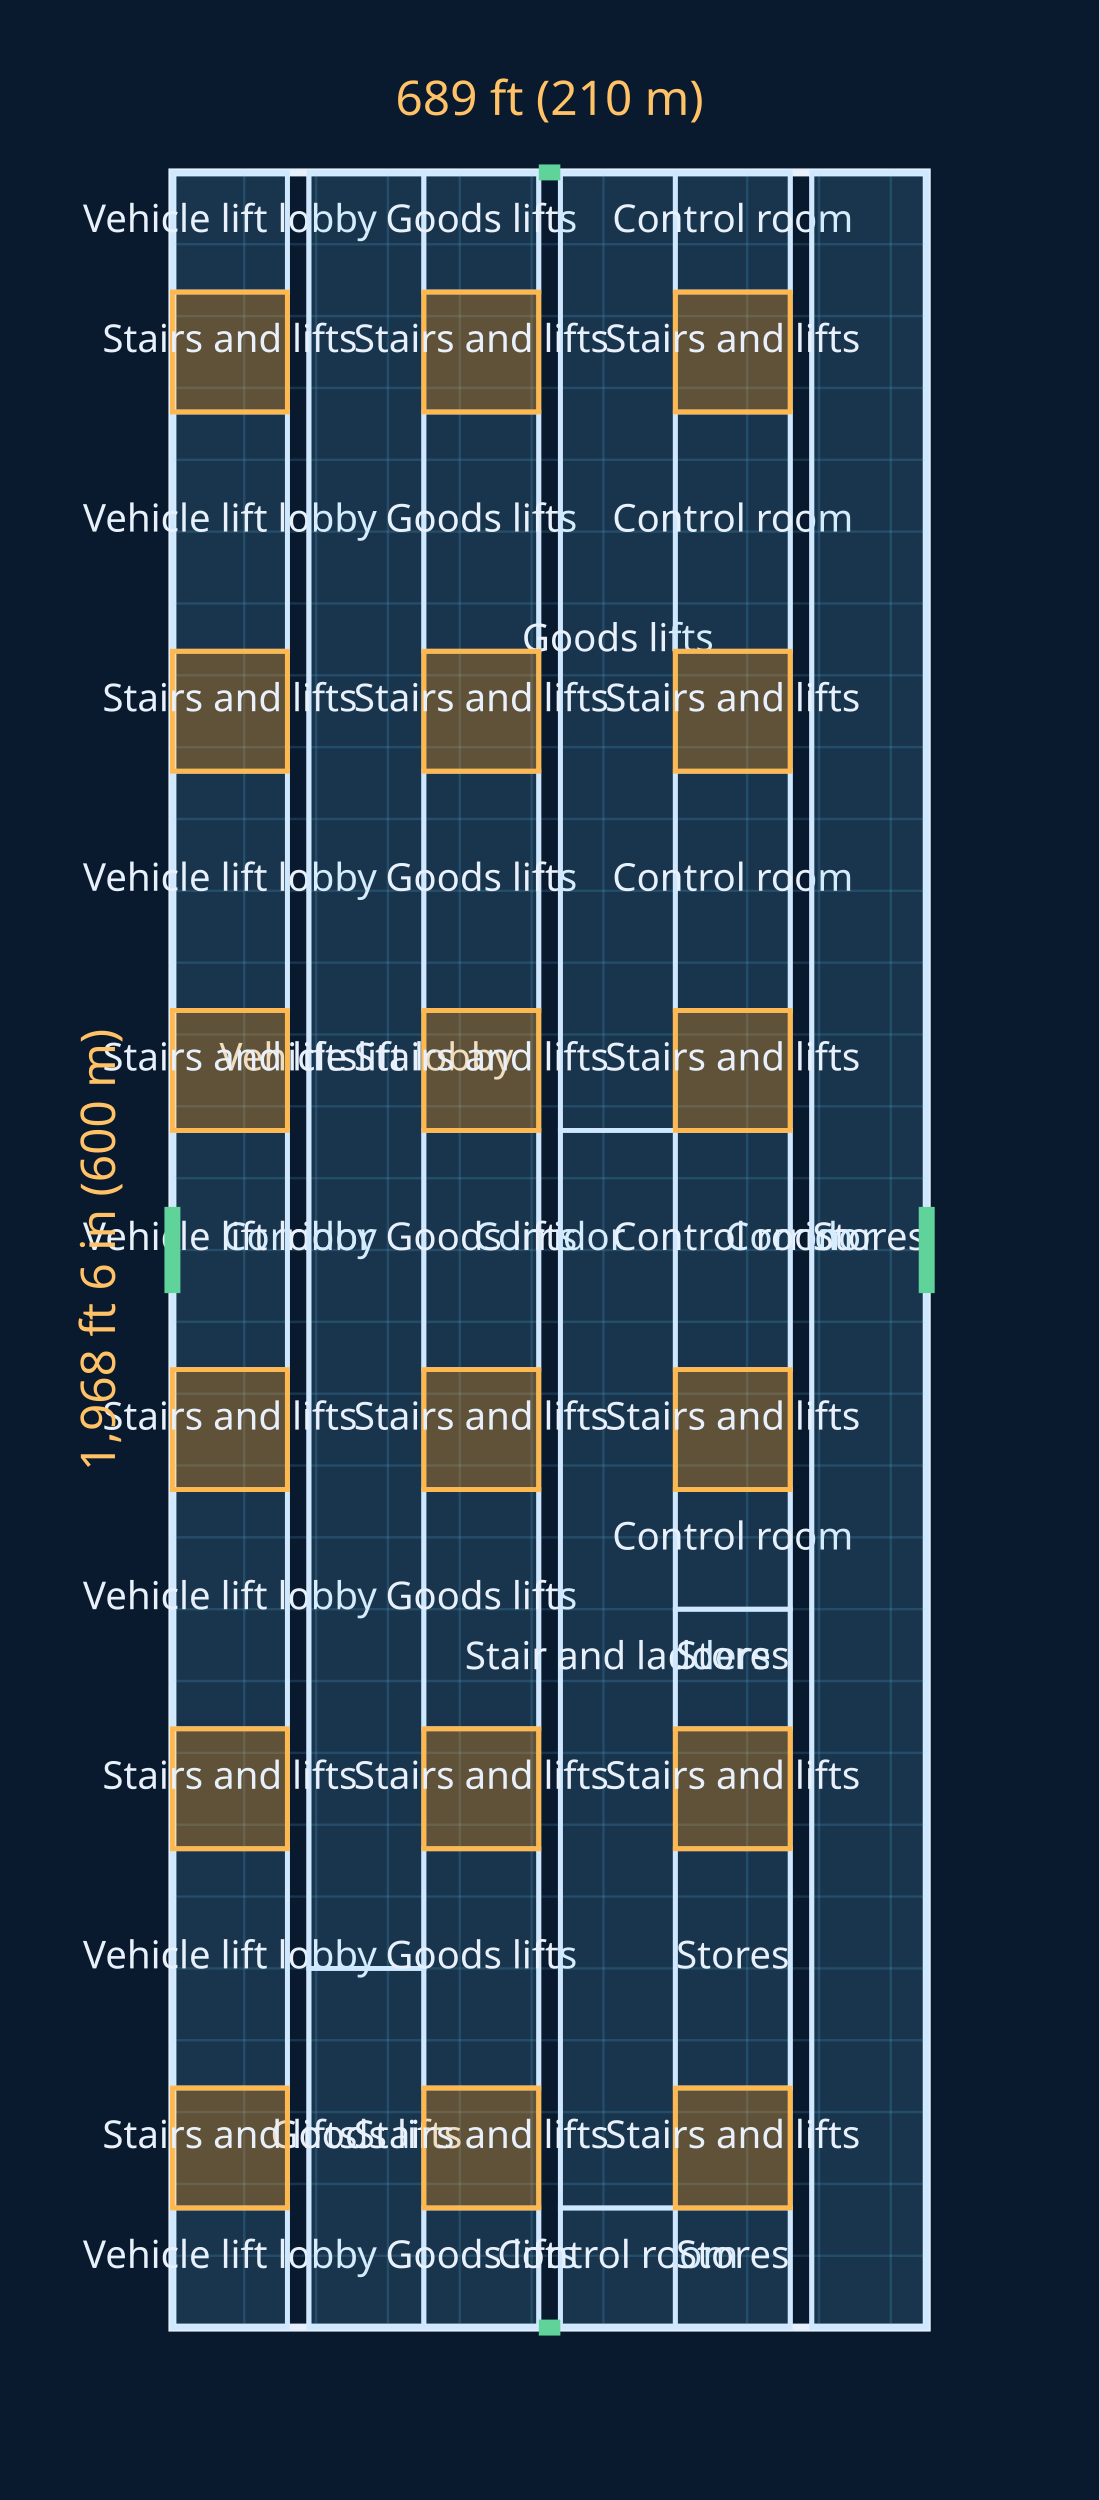
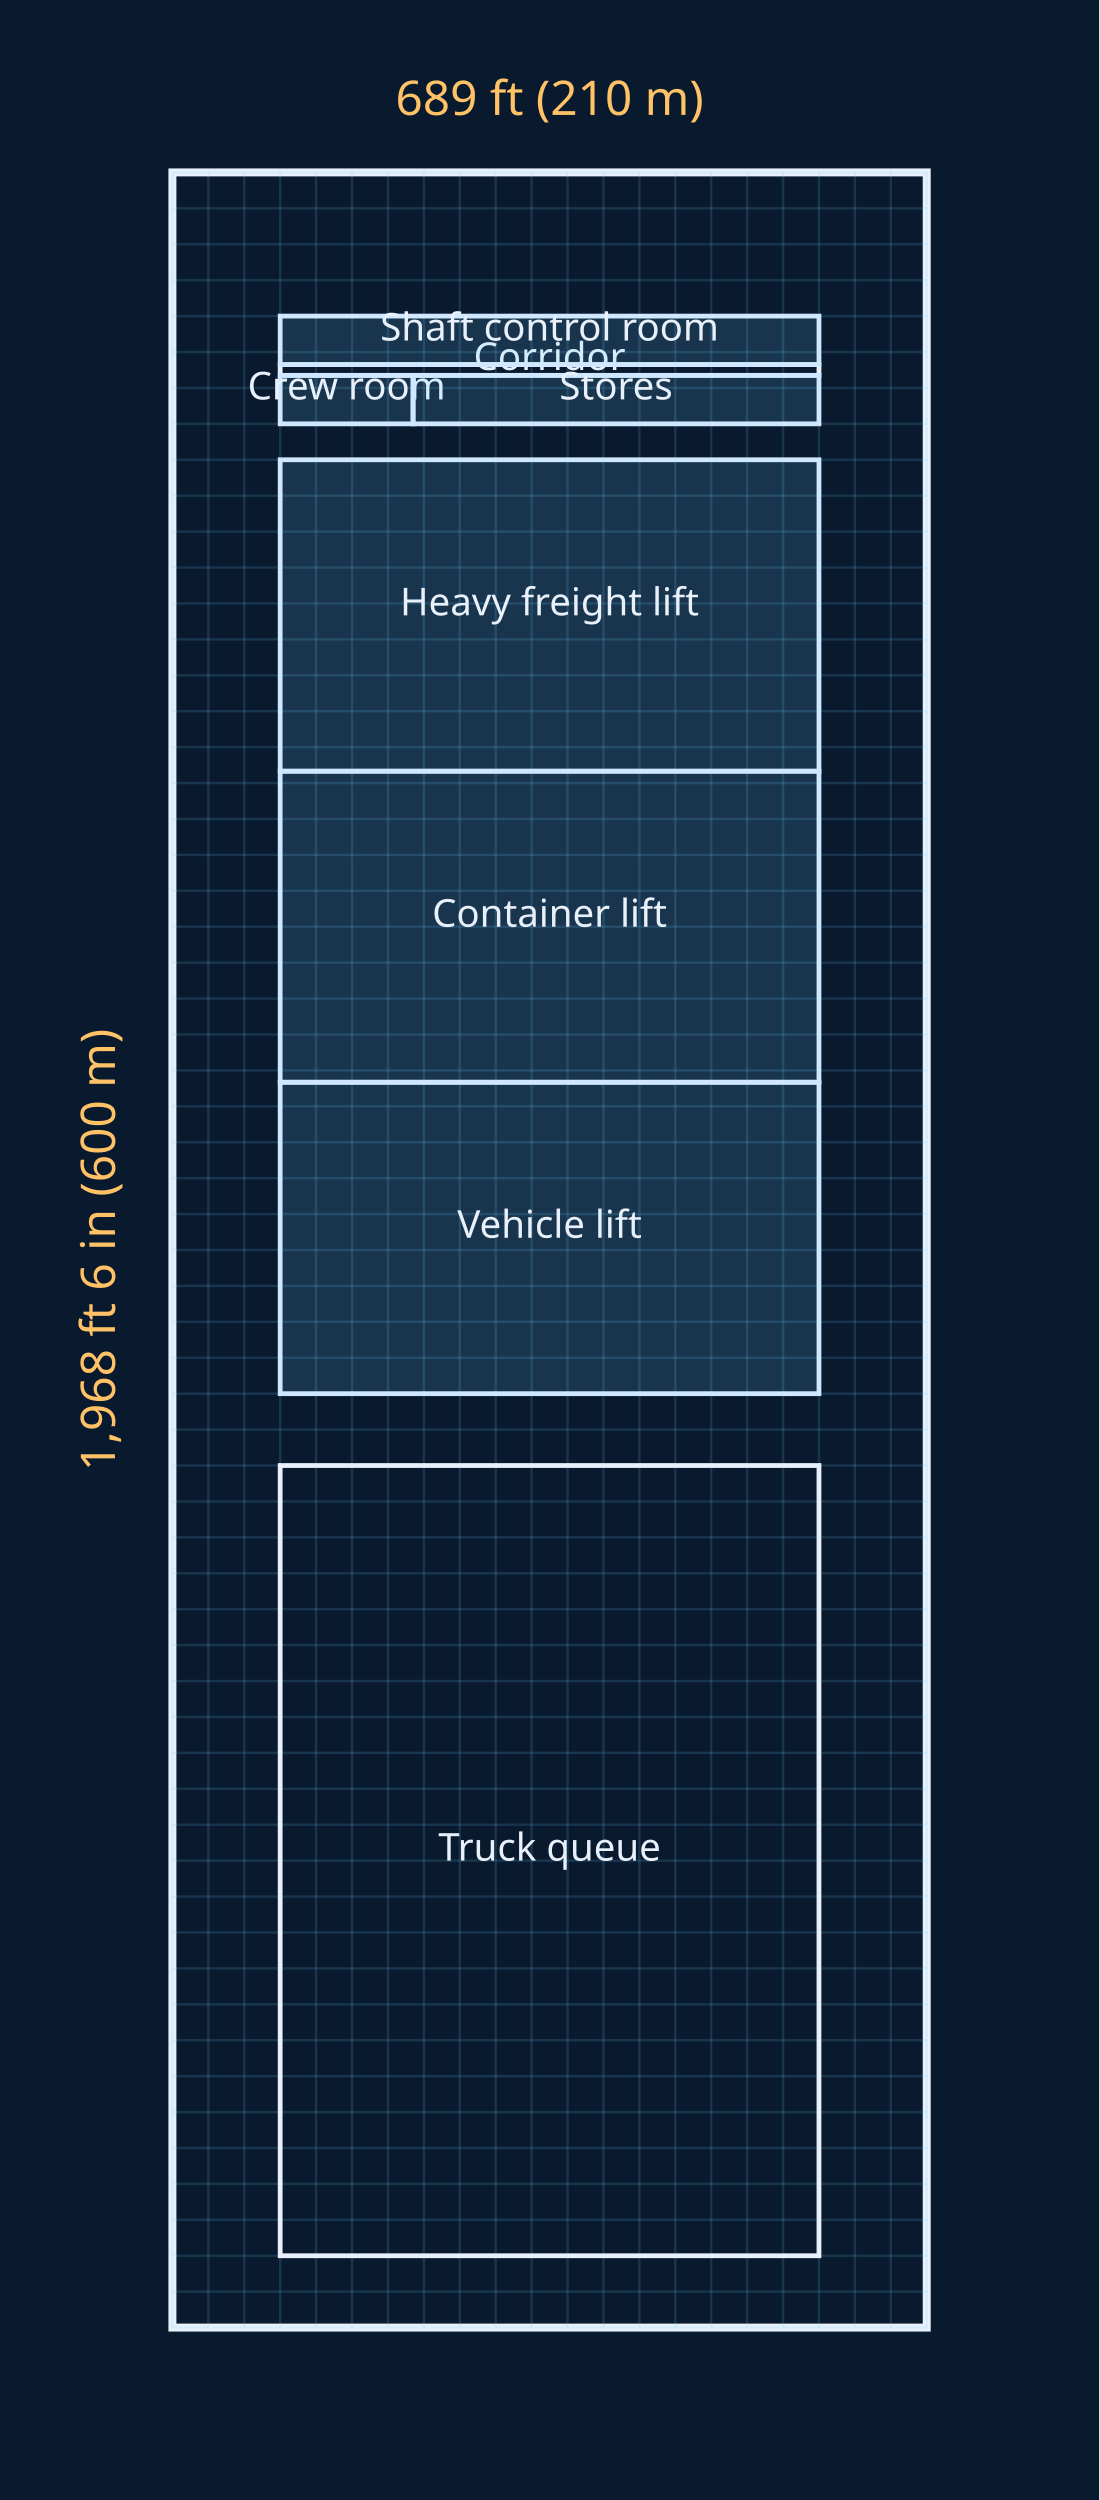
<svg xmlns="http://www.w3.org/2000/svg" viewBox="-48.0 -48.0 306.0 696.0" font-family="Segoe UI, sans-serif">
  <rect x="-48.0" y="-48.0" width="306.0" height="696.0" fill="#0a1a2e" />
  <rect x="0" y="0" width="210.0" height="600.0" fill="none" stroke="#e8f1fb" stroke-width="2.22" />
  <line x1="0.0" y1="0" x2="0.0" y2="600.0" stroke="#6fd0ff" stroke-opacity=".15" stroke-width="0.67" />
+   <line x1="10.0" y1="0" x2="10.0" y2="600.0" stroke="#6fd0ff" stroke-opacity=".15" stroke-width="0.67" />
  <line x1="20.0" y1="0" x2="20.0" y2="600.0" stroke="#6fd0ff" stroke-opacity=".15" stroke-width="0.67" />
+   <line x1="30.0" y1="0" x2="30.0" y2="600.0" stroke="#6fd0ff" stroke-opacity=".15" stroke-width="0.67" />
  <line x1="40.0" y1="0" x2="40.0" y2="600.0" stroke="#6fd0ff" stroke-opacity=".15" stroke-width="0.67" />
+   <line x1="50.0" y1="0" x2="50.0" y2="600.0" stroke="#6fd0ff" stroke-opacity=".15" stroke-width="0.67" />
  <line x1="60.0" y1="0" x2="60.0" y2="600.0" stroke="#6fd0ff" stroke-opacity=".15" stroke-width="0.67" />
+   <line x1="70.0" y1="0" x2="70.0" y2="600.0" stroke="#6fd0ff" stroke-opacity=".15" stroke-width="0.67" />
  <line x1="80.0" y1="0" x2="80.0" y2="600.0" stroke="#6fd0ff" stroke-opacity=".15" stroke-width="0.67" />
+   <line x1="90.0" y1="0" x2="90.0" y2="600.0" stroke="#6fd0ff" stroke-opacity=".15" stroke-width="0.67" />
  <line x1="100.0" y1="0" x2="100.0" y2="600.0" stroke="#6fd0ff" stroke-opacity=".15" stroke-width="0.67" />
+   <line x1="110.0" y1="0" x2="110.0" y2="600.0" stroke="#6fd0ff" stroke-opacity=".15" stroke-width="0.67" />
  <line x1="120.0" y1="0" x2="120.0" y2="600.0" stroke="#6fd0ff" stroke-opacity=".15" stroke-width="0.67" />
+   <line x1="130.0" y1="0" x2="130.0" y2="600.0" stroke="#6fd0ff" stroke-opacity=".15" stroke-width="0.67" />
  <line x1="140.0" y1="0" x2="140.0" y2="600.0" stroke="#6fd0ff" stroke-opacity=".15" stroke-width="0.67" />
+   <line x1="150.0" y1="0" x2="150.0" y2="600.0" stroke="#6fd0ff" stroke-opacity=".15" stroke-width="0.67" />
  <line x1="160.0" y1="0" x2="160.0" y2="600.0" stroke="#6fd0ff" stroke-opacity=".15" stroke-width="0.67" />
+   <line x1="170.0" y1="0" x2="170.0" y2="600.0" stroke="#6fd0ff" stroke-opacity=".15" stroke-width="0.67" />
  <line x1="180.0" y1="0" x2="180.0" y2="600.0" stroke="#6fd0ff" stroke-opacity=".15" stroke-width="0.67" />
+   <line x1="190.0" y1="0" x2="190.0" y2="600.0" stroke="#6fd0ff" stroke-opacity=".15" stroke-width="0.67" />
  <line x1="200.0" y1="0" x2="200.0" y2="600.0" stroke="#6fd0ff" stroke-opacity=".15" stroke-width="0.67" />
+   <line x1="210.0" y1="0" x2="210.0" y2="600.0" stroke="#6fd0ff" stroke-opacity=".15" stroke-width="0.67" />
  <line x1="0" y1="0.0" x2="210.0" y2="0.0" stroke="#6fd0ff" stroke-opacity=".15" stroke-width="0.67" />
+   <line x1="0" y1="10.0" x2="210.0" y2="10.0" stroke="#6fd0ff" stroke-opacity=".15" stroke-width="0.67" />
  <line x1="0" y1="20.0" x2="210.0" y2="20.0" stroke="#6fd0ff" stroke-opacity=".15" stroke-width="0.67" />
+   <line x1="0" y1="30.0" x2="210.0" y2="30.0" stroke="#6fd0ff" stroke-opacity=".15" stroke-width="0.67" />
  <line x1="0" y1="40.0" x2="210.0" y2="40.0" stroke="#6fd0ff" stroke-opacity=".15" stroke-width="0.67" />
+   <line x1="0" y1="50.0" x2="210.0" y2="50.0" stroke="#6fd0ff" stroke-opacity=".15" stroke-width="0.67" />
  <line x1="0" y1="60.0" x2="210.0" y2="60.0" stroke="#6fd0ff" stroke-opacity=".15" stroke-width="0.67" />
+   <line x1="0" y1="70.0" x2="210.0" y2="70.0" stroke="#6fd0ff" stroke-opacity=".15" stroke-width="0.67" />
  <line x1="0" y1="80.0" x2="210.0" y2="80.0" stroke="#6fd0ff" stroke-opacity=".15" stroke-width="0.67" />
+   <line x1="0" y1="90.0" x2="210.0" y2="90.0" stroke="#6fd0ff" stroke-opacity=".15" stroke-width="0.67" />
  <line x1="0" y1="100.0" x2="210.0" y2="100.0" stroke="#6fd0ff" stroke-opacity=".15" stroke-width="0.67" />
+   <line x1="0" y1="110.0" x2="210.0" y2="110.0" stroke="#6fd0ff" stroke-opacity=".15" stroke-width="0.67" />
  <line x1="0" y1="120.0" x2="210.0" y2="120.0" stroke="#6fd0ff" stroke-opacity=".15" stroke-width="0.67" />
+   <line x1="0" y1="130.0" x2="210.0" y2="130.0" stroke="#6fd0ff" stroke-opacity=".15" stroke-width="0.67" />
  <line x1="0" y1="140.0" x2="210.0" y2="140.0" stroke="#6fd0ff" stroke-opacity=".15" stroke-width="0.67" />
+   <line x1="0" y1="150.0" x2="210.0" y2="150.0" stroke="#6fd0ff" stroke-opacity=".15" stroke-width="0.67" />
  <line x1="0" y1="160.0" x2="210.0" y2="160.0" stroke="#6fd0ff" stroke-opacity=".15" stroke-width="0.67" />
+   <line x1="0" y1="170.0" x2="210.0" y2="170.0" stroke="#6fd0ff" stroke-opacity=".15" stroke-width="0.67" />
  <line x1="0" y1="180.0" x2="210.0" y2="180.0" stroke="#6fd0ff" stroke-opacity=".15" stroke-width="0.67" />
+   <line x1="0" y1="190.0" x2="210.0" y2="190.0" stroke="#6fd0ff" stroke-opacity=".15" stroke-width="0.67" />
  <line x1="0" y1="200.0" x2="210.0" y2="200.0" stroke="#6fd0ff" stroke-opacity=".15" stroke-width="0.67" />
+   <line x1="0" y1="210.0" x2="210.0" y2="210.0" stroke="#6fd0ff" stroke-opacity=".15" stroke-width="0.67" />
  <line x1="0" y1="220.0" x2="210.0" y2="220.0" stroke="#6fd0ff" stroke-opacity=".15" stroke-width="0.67" />
+   <line x1="0" y1="230.0" x2="210.0" y2="230.0" stroke="#6fd0ff" stroke-opacity=".15" stroke-width="0.67" />
  <line x1="0" y1="240.0" x2="210.0" y2="240.0" stroke="#6fd0ff" stroke-opacity=".15" stroke-width="0.67" />
+   <line x1="0" y1="250.0" x2="210.0" y2="250.0" stroke="#6fd0ff" stroke-opacity=".15" stroke-width="0.67" />
  <line x1="0" y1="260.0" x2="210.0" y2="260.0" stroke="#6fd0ff" stroke-opacity=".15" stroke-width="0.67" />
+   <line x1="0" y1="270.0" x2="210.0" y2="270.0" stroke="#6fd0ff" stroke-opacity=".15" stroke-width="0.67" />
  <line x1="0" y1="280.0" x2="210.0" y2="280.0" stroke="#6fd0ff" stroke-opacity=".15" stroke-width="0.67" />
+   <line x1="0" y1="290.0" x2="210.0" y2="290.0" stroke="#6fd0ff" stroke-opacity=".15" stroke-width="0.67" />
  <line x1="0" y1="300.0" x2="210.0" y2="300.0" stroke="#6fd0ff" stroke-opacity=".15" stroke-width="0.67" />
+   <line x1="0" y1="310.0" x2="210.0" y2="310.0" stroke="#6fd0ff" stroke-opacity=".15" stroke-width="0.67" />
  <line x1="0" y1="320.0" x2="210.0" y2="320.0" stroke="#6fd0ff" stroke-opacity=".15" stroke-width="0.67" />
+   <line x1="0" y1="330.0" x2="210.0" y2="330.0" stroke="#6fd0ff" stroke-opacity=".15" stroke-width="0.67" />
  <line x1="0" y1="340.0" x2="210.0" y2="340.0" stroke="#6fd0ff" stroke-opacity=".15" stroke-width="0.67" />
+   <line x1="0" y1="350.0" x2="210.0" y2="350.0" stroke="#6fd0ff" stroke-opacity=".15" stroke-width="0.67" />
  <line x1="0" y1="360.0" x2="210.0" y2="360.0" stroke="#6fd0ff" stroke-opacity=".15" stroke-width="0.67" />
+   <line x1="0" y1="370.0" x2="210.0" y2="370.0" stroke="#6fd0ff" stroke-opacity=".15" stroke-width="0.67" />
  <line x1="0" y1="380.0" x2="210.0" y2="380.0" stroke="#6fd0ff" stroke-opacity=".15" stroke-width="0.67" />
+   <line x1="0" y1="390.0" x2="210.0" y2="390.0" stroke="#6fd0ff" stroke-opacity=".15" stroke-width="0.67" />
  <line x1="0" y1="400.0" x2="210.0" y2="400.0" stroke="#6fd0ff" stroke-opacity=".15" stroke-width="0.67" />
+   <line x1="0" y1="410.0" x2="210.0" y2="410.0" stroke="#6fd0ff" stroke-opacity=".15" stroke-width="0.67" />
  <line x1="0" y1="420.0" x2="210.0" y2="420.0" stroke="#6fd0ff" stroke-opacity=".15" stroke-width="0.67" />
+   <line x1="0" y1="430.0" x2="210.0" y2="430.0" stroke="#6fd0ff" stroke-opacity=".15" stroke-width="0.67" />
  <line x1="0" y1="440.0" x2="210.0" y2="440.0" stroke="#6fd0ff" stroke-opacity=".15" stroke-width="0.67" />
+   <line x1="0" y1="450.0" x2="210.0" y2="450.0" stroke="#6fd0ff" stroke-opacity=".15" stroke-width="0.67" />
  <line x1="0" y1="460.0" x2="210.0" y2="460.0" stroke="#6fd0ff" stroke-opacity=".15" stroke-width="0.67" />
+   <line x1="0" y1="470.0" x2="210.0" y2="470.0" stroke="#6fd0ff" stroke-opacity=".15" stroke-width="0.67" />
  <line x1="0" y1="480.0" x2="210.0" y2="480.0" stroke="#6fd0ff" stroke-opacity=".15" stroke-width="0.67" />
+   <line x1="0" y1="490.0" x2="210.0" y2="490.0" stroke="#6fd0ff" stroke-opacity=".15" stroke-width="0.67" />
  <line x1="0" y1="500.0" x2="210.0" y2="500.0" stroke="#6fd0ff" stroke-opacity=".15" stroke-width="0.67" />
+   <line x1="0" y1="510.0" x2="210.0" y2="510.0" stroke="#6fd0ff" stroke-opacity=".15" stroke-width="0.67" />
  <line x1="0" y1="520.0" x2="210.0" y2="520.0" stroke="#6fd0ff" stroke-opacity=".15" stroke-width="0.67" />
+   <line x1="0" y1="530.0" x2="210.0" y2="530.0" stroke="#6fd0ff" stroke-opacity=".15" stroke-width="0.67" />
  <line x1="0" y1="540.0" x2="210.0" y2="540.0" stroke="#6fd0ff" stroke-opacity=".15" stroke-width="0.67" />
+   <line x1="0" y1="550.0" x2="210.0" y2="550.0" stroke="#6fd0ff" stroke-opacity=".15" stroke-width="0.67" />
  <line x1="0" y1="560.0" x2="210.0" y2="560.0" stroke="#6fd0ff" stroke-opacity=".15" stroke-width="0.67" />
+   <line x1="0" y1="570.0" x2="210.0" y2="570.0" stroke="#6fd0ff" stroke-opacity=".15" stroke-width="0.67" />
  <line x1="0" y1="580.0" x2="210.0" y2="580.0" stroke="#6fd0ff" stroke-opacity=".15" stroke-width="0.67" />
+   <line x1="0" y1="590.0" x2="210.0" y2="590.0" stroke="#6fd0ff" stroke-opacity=".15" stroke-width="0.67" />
  <line x1="0" y1="600.0" x2="210.0" y2="600.0" stroke="#6fd0ff" stroke-opacity=".15" stroke-width="0.67" />
-   <polygon points="32.0,0.0 32.0,600.0 38.0,600.0 38.0,0.0" fill="none" stroke="#e8f1fb" stroke-width="1.33" />
-   <text x="35.0" y="300.0" font-size="10.7" fill="#e8f1fb" text-anchor="middle">Corridor</text>
-   <polygon points="102.0,0.0 102.0,600.0 108.0,600.0 108.0,0.0" fill="none" stroke="#e8f1fb" stroke-width="1.33" />
-   <text x="105.0" y="300.0" font-size="10.7" fill="#e8f1fb" text-anchor="middle">Corridor</text>
-   <polygon points="172.0,0.0 172.0,600.0 178.0,600.0 178.0,0.0" fill="none" stroke="#e8f1fb" stroke-width="1.33" />
-   <text x="175.0" y="300.0" font-size="10.7" fill="#e8f1fb" text-anchor="middle">Corridor</text>
-   <polygon points="0.0,0.0 0.0,33.3 32.0,33.3 32.0,0.0" fill="rgba(111,208,255,.15)" stroke="#cfe8ff" stroke-width="1.33" />
-   <text x="16.0" y="16.6" font-size="10.7" fill="#e8f1fb" text-anchor="middle">Vehicle lift lobby</text>
-   <polygon points="0.0,66.7 0.0,133.3 32.0,133.3 32.0,66.7" fill="rgba(111,208,255,.15)" stroke="#cfe8ff" stroke-width="1.33" />
-   <text x="16.0" y="100.0" font-size="10.7" fill="#e8f1fb" text-anchor="middle">Vehicle lift lobby</text>
-   <polygon points="0.0,166.7 0.0,233.3 32.0,233.3 32.0,166.7" fill="rgba(111,208,255,.15)" stroke="#cfe8ff" stroke-width="1.33" />
-   <text x="16.0" y="200.0" font-size="10.7" fill="#e8f1fb" text-anchor="middle">Vehicle lift lobby</text>
-   <polygon points="0.0,266.7 0.0,333.3 32.0,333.3 32.0,266.7" fill="rgba(111,208,255,.15)" stroke="#cfe8ff" stroke-width="1.33" />
-   <text x="16.0" y="300.0" font-size="10.7" fill="#e8f1fb" text-anchor="middle">Vehicle lift lobby</text>
-   <polygon points="0.0,366.7 0.0,433.3 32.0,433.3 32.0,366.7" fill="rgba(111,208,255,.15)" stroke="#cfe8ff" stroke-width="1.33" />
-   <text x="16.0" y="400.0" font-size="10.7" fill="#e8f1fb" text-anchor="middle">Vehicle lift lobby</text>
-   <polygon points="0.0,466.7 0.0,533.3 32.0,533.3 32.0,466.7" fill="rgba(111,208,255,.15)" stroke="#cfe8ff" stroke-width="1.33" />
-   <text x="16.0" y="500.0" font-size="10.7" fill="#e8f1fb" text-anchor="middle">Vehicle lift lobby</text>
-   <polygon points="0.0,566.7 0.0,600.0 32.0,600.0 32.0,566.7" fill="rgba(111,208,255,.15)" stroke="#cfe8ff" stroke-width="1.33" />
-   <text x="16.0" y="583.4" font-size="10.7" fill="#e8f1fb" text-anchor="middle">Vehicle lift lobby</text>
-   <polygon points="38.0,0.0 38.0,500.0 70.0,500.0 70.0,0.0" fill="rgba(111,208,255,.15)" stroke="#cfe8ff" stroke-width="1.33" />
-   <text x="54.0" y="250.0" font-size="10.7" fill="#e8f1fb" text-anchor="middle">Vehicle lift lobby</text>
-   <polygon points="38.0,500.0 38.0,600.0 70.0,600.0 70.0,500.0" fill="rgba(111,208,255,.15)" stroke="#cfe8ff" stroke-width="1.33" />
-   <text x="54.0" y="550.0" font-size="10.7" fill="#e8f1fb" text-anchor="middle">Goods lifts</text>
-   <polygon points="70.0,0.0 70.0,33.3 102.0,33.3 102.0,0.0" fill="rgba(111,208,255,.15)" stroke="#cfe8ff" stroke-width="1.33" />
-   <text x="86.0" y="16.6" font-size="10.7" fill="#e8f1fb" text-anchor="middle">Goods lifts</text>
-   <polygon points="70.0,66.7 70.0,133.3 102.0,133.3 102.0,66.7" fill="rgba(111,208,255,.15)" stroke="#cfe8ff" stroke-width="1.33" />
-   <text x="86.0" y="100.0" font-size="10.7" fill="#e8f1fb" text-anchor="middle">Goods lifts</text>
-   <polygon points="70.0,166.7 70.0,233.3 102.0,233.3 102.0,166.7" fill="rgba(111,208,255,.15)" stroke="#cfe8ff" stroke-width="1.33" />
-   <text x="86.0" y="200.0" font-size="10.7" fill="#e8f1fb" text-anchor="middle">Goods lifts</text>
-   <polygon points="70.0,266.7 70.0,333.3 102.0,333.3 102.0,266.7" fill="rgba(111,208,255,.15)" stroke="#cfe8ff" stroke-width="1.33" />
-   <text x="86.0" y="300.0" font-size="10.7" fill="#e8f1fb" text-anchor="middle">Goods lifts</text>
-   <polygon points="70.0,366.7 70.0,433.3 102.0,433.3 102.0,366.7" fill="rgba(111,208,255,.15)" stroke="#cfe8ff" stroke-width="1.33" />
-   <text x="86.0" y="400.0" font-size="10.7" fill="#e8f1fb" text-anchor="middle">Goods lifts</text>
-   <polygon points="70.0,466.7 70.0,533.3 102.0,533.3 102.0,466.7" fill="rgba(111,208,255,.15)" stroke="#cfe8ff" stroke-width="1.33" />
-   <text x="86.0" y="500.0" font-size="10.7" fill="#e8f1fb" text-anchor="middle">Goods lifts</text>
-   <polygon points="70.0,566.7 70.0,600.0 102.0,600.0 102.0,566.7" fill="rgba(111,208,255,.15)" stroke="#cfe8ff" stroke-width="1.33" />
-   <text x="86.0" y="583.4" font-size="10.7" fill="#e8f1fb" text-anchor="middle">Goods lifts</text>
-   <polygon points="108.0,0.0 108.0,266.7 140.0,266.7 140.0,0.0" fill="rgba(111,208,255,.15)" stroke="#cfe8ff" stroke-width="1.33" />
-   <text x="124.0" y="133.3" font-size="10.7" fill="#e8f1fb" text-anchor="middle">Goods lifts</text>
-   <polygon points="108.0,266.7 108.0,566.7 140.0,566.7 140.0,266.7" fill="rgba(111,208,255,.15)" stroke="#cfe8ff" stroke-width="1.33" />
-   <text x="124.0" y="416.7" font-size="10.7" fill="#e8f1fb" text-anchor="middle">Stair and ladders</text>
-   <polygon points="108.0,566.7 108.0,600.0 140.0,600.0 140.0,566.7" fill="rgba(111,208,255,.15)" stroke="#cfe8ff" stroke-width="1.33" />
-   <text x="124.0" y="583.4" font-size="10.7" fill="#e8f1fb" text-anchor="middle">Control room</text>
-   <polygon points="140.0,0.0 140.0,33.3 172.0,33.3 172.0,0.0" fill="rgba(111,208,255,.15)" stroke="#cfe8ff" stroke-width="1.33" />
-   <text x="156.0" y="16.6" font-size="10.7" fill="#e8f1fb" text-anchor="middle">Control room</text>
-   <polygon points="140.0,66.7 140.0,133.3 172.0,133.3 172.0,66.7" fill="rgba(111,208,255,.15)" stroke="#cfe8ff" stroke-width="1.33" />
-   <text x="156.0" y="100.0" font-size="10.7" fill="#e8f1fb" text-anchor="middle">Control room</text>
-   <polygon points="140.0,166.7 140.0,233.3 172.0,233.3 172.0,166.7" fill="rgba(111,208,255,.15)" stroke="#cfe8ff" stroke-width="1.33" />
-   <text x="156.0" y="200.0" font-size="10.7" fill="#e8f1fb" text-anchor="middle">Control room</text>
-   <polygon points="140.0,266.7 140.0,333.3 172.0,333.3 172.0,266.7" fill="rgba(111,208,255,.15)" stroke="#cfe8ff" stroke-width="1.33" />
-   <text x="156.0" y="300.0" font-size="10.7" fill="#e8f1fb" text-anchor="middle">Control room</text>
-   <polygon points="140.0,366.7 140.0,400.0 172.0,400.0 172.0,366.7" fill="rgba(111,208,255,.15)" stroke="#cfe8ff" stroke-width="1.33" />
-   <text x="156.0" y="383.4" font-size="10.7" fill="#e8f1fb" text-anchor="middle">Control room</text>
-   <polygon points="140.0,400.0 140.0,433.3 172.0,433.3 172.0,400.0" fill="rgba(111,208,255,.15)" stroke="#cfe8ff" stroke-width="1.33" />
-   <text x="156.0" y="416.6" font-size="10.7" fill="#e8f1fb" text-anchor="middle">Stores</text>
-   <polygon points="140.0,466.7 140.0,533.3 172.0,533.3 172.0,466.7" fill="rgba(111,208,255,.15)" stroke="#cfe8ff" stroke-width="1.33" />
-   <text x="156.0" y="500.0" font-size="10.7" fill="#e8f1fb" text-anchor="middle">Stores</text>
-   <polygon points="140.0,566.7 140.0,600.0 172.0,600.0 172.0,566.7" fill="rgba(111,208,255,.15)" stroke="#cfe8ff" stroke-width="1.33" />
-   <text x="156.0" y="583.4" font-size="10.7" fill="#e8f1fb" text-anchor="middle">Stores</text>
-   <polygon points="178.0,0.0 178.0,600.0 210.0,600.0 210.0,0.0" fill="rgba(111,208,255,.15)" stroke="#cfe8ff" stroke-width="1.33" />
-   <text x="194.0" y="300.0" font-size="10.7" fill="#e8f1fb" text-anchor="middle">Stores</text>
-   <polygon points="0.0,33.3 0.0,66.7 32.0,66.7 32.0,33.3" fill="rgba(255,184,77,.35)" stroke="#ffb84d" stroke-width="1.33" />
-   <text x="16.0" y="50.0" font-size="10.7" fill="#e8f1fb" text-anchor="middle">Stairs and lifts</text>
-   <polygon points="0.0,133.3 0.0,166.7 32.0,166.7 32.0,133.3" fill="rgba(255,184,77,.35)" stroke="#ffb84d" stroke-width="1.33" />
-   <text x="16.0" y="150.0" font-size="10.7" fill="#e8f1fb" text-anchor="middle">Stairs and lifts</text>
-   <polygon points="0.0,233.3 0.0,266.7 32.0,266.7 32.0,233.3" fill="rgba(255,184,77,.35)" stroke="#ffb84d" stroke-width="1.33" />
-   <text x="16.0" y="250.0" font-size="10.7" fill="#e8f1fb" text-anchor="middle">Stairs and lifts</text>
-   <polygon points="0.0,333.3 0.0,366.7 32.0,366.7 32.0,333.3" fill="rgba(255,184,77,.35)" stroke="#ffb84d" stroke-width="1.33" />
-   <text x="16.0" y="350.0" font-size="10.7" fill="#e8f1fb" text-anchor="middle">Stairs and lifts</text>
-   <polygon points="0.0,433.3 0.0,466.7 32.0,466.7 32.0,433.3" fill="rgba(255,184,77,.35)" stroke="#ffb84d" stroke-width="1.33" />
-   <text x="16.0" y="450.0" font-size="10.7" fill="#e8f1fb" text-anchor="middle">Stairs and lifts</text>
-   <polygon points="0.0,533.3 0.0,566.7 32.0,566.7 32.0,533.3" fill="rgba(255,184,77,.35)" stroke="#ffb84d" stroke-width="1.33" />
-   <text x="16.0" y="550.0" font-size="10.7" fill="#e8f1fb" text-anchor="middle">Stairs and lifts</text>
-   <polygon points="70.0,33.3 70.0,66.7 102.0,66.7 102.0,33.3" fill="rgba(255,184,77,.35)" stroke="#ffb84d" stroke-width="1.33" />
-   <text x="86.0" y="50.0" font-size="10.7" fill="#e8f1fb" text-anchor="middle">Stairs and lifts</text>
-   <polygon points="70.0,133.3 70.0,166.7 102.0,166.7 102.0,133.3" fill="rgba(255,184,77,.35)" stroke="#ffb84d" stroke-width="1.33" />
-   <text x="86.0" y="150.0" font-size="10.7" fill="#e8f1fb" text-anchor="middle">Stairs and lifts</text>
-   <polygon points="70.0,233.3 70.0,266.7 102.0,266.7 102.0,233.3" fill="rgba(255,184,77,.35)" stroke="#ffb84d" stroke-width="1.33" />
-   <text x="86.0" y="250.0" font-size="10.7" fill="#e8f1fb" text-anchor="middle">Stairs and lifts</text>
-   <polygon points="70.0,333.3 70.0,366.7 102.0,366.7 102.0,333.3" fill="rgba(255,184,77,.35)" stroke="#ffb84d" stroke-width="1.33" />
-   <text x="86.0" y="350.0" font-size="10.7" fill="#e8f1fb" text-anchor="middle">Stairs and lifts</text>
-   <polygon points="70.0,433.3 70.0,466.7 102.0,466.7 102.0,433.3" fill="rgba(255,184,77,.35)" stroke="#ffb84d" stroke-width="1.33" />
-   <text x="86.0" y="450.0" font-size="10.7" fill="#e8f1fb" text-anchor="middle">Stairs and lifts</text>
-   <polygon points="70.0,533.3 70.0,566.7 102.0,566.7 102.0,533.3" fill="rgba(255,184,77,.35)" stroke="#ffb84d" stroke-width="1.33" />
-   <text x="86.0" y="550.0" font-size="10.7" fill="#e8f1fb" text-anchor="middle">Stairs and lifts</text>
-   <polygon points="140.0,33.3 140.0,66.7 172.0,66.7 172.0,33.3" fill="rgba(255,184,77,.35)" stroke="#ffb84d" stroke-width="1.33" />
-   <text x="156.0" y="50.0" font-size="10.7" fill="#e8f1fb" text-anchor="middle">Stairs and lifts</text>
-   <polygon points="140.0,133.3 140.0,166.7 172.0,166.7 172.0,133.3" fill="rgba(255,184,77,.35)" stroke="#ffb84d" stroke-width="1.33" />
-   <text x="156.0" y="150.0" font-size="10.7" fill="#e8f1fb" text-anchor="middle">Stairs and lifts</text>
-   <polygon points="140.0,233.3 140.0,266.7 172.0,266.7 172.0,233.3" fill="rgba(255,184,77,.35)" stroke="#ffb84d" stroke-width="1.33" />
-   <text x="156.0" y="250.0" font-size="10.7" fill="#e8f1fb" text-anchor="middle">Stairs and lifts</text>
-   <polygon points="140.0,333.3 140.0,366.7 172.0,366.7 172.0,333.3" fill="rgba(255,184,77,.35)" stroke="#ffb84d" stroke-width="1.33" />
-   <text x="156.0" y="350.0" font-size="10.7" fill="#e8f1fb" text-anchor="middle">Stairs and lifts</text>
-   <polygon points="140.0,433.3 140.0,466.7 172.0,466.7 172.0,433.3" fill="rgba(255,184,77,.35)" stroke="#ffb84d" stroke-width="1.33" />
-   <text x="156.0" y="450.0" font-size="10.7" fill="#e8f1fb" text-anchor="middle">Stairs and lifts</text>
-   <polygon points="140.0,533.3 140.0,566.7 172.0,566.7 172.0,533.3" fill="rgba(255,184,77,.35)" stroke="#ffb84d" stroke-width="1.33" />
-   <text x="156.0" y="550.0" font-size="10.7" fill="#e8f1fb" text-anchor="middle">Stairs and lifts</text>
-   <line x1="0.0" y1="288.0" x2="0.0" y2="312.0" stroke="#5fd39a" stroke-width="4.44" />
-   <line x1="210.0" y1="288.0" x2="210.0" y2="312.0" stroke="#5fd39a" stroke-width="4.44" />
-   <line x1="102.0" y1="0.0" x2="108.0" y2="0.0" stroke="#5fd39a" stroke-width="4.44" />
-   <line x1="102.0" y1="600.0" x2="108.0" y2="600.0" stroke="#5fd39a" stroke-width="4.44" />
+   <polygon points="30.0,53.5 180.0,53.5 180.0,56.5 30.0,56.5" fill="none" stroke="#e8f1fb" stroke-width="1.33" />
+   <text x="105.0" y="55.0" font-size="10.7" fill="#e8f1fb" text-anchor="middle">Corridor</text>
+   <polygon points="30.0,40.0 180.0,40.0 180.0,53.5 30.0,53.5" fill="rgba(111,208,255,.15)" stroke="#cfe8ff" stroke-width="1.33" />
+   <text x="105.0" y="46.8" font-size="10.7" fill="#e8f1fb" text-anchor="middle">Shaft control room</text>
+   <polygon points="30.0,56.5 67.0,56.5 67.0,70.0 30.0,70.0" fill="rgba(111,208,255,.15)" stroke="#cfe8ff" stroke-width="1.33" />
+   <text x="48.5" y="63.2" font-size="10.7" fill="#e8f1fb" text-anchor="middle">Crew room</text>
+   <polygon points="67.0,56.5 180.0,56.5 180.0,70.0 67.0,70.0" fill="rgba(111,208,255,.15)" stroke="#cfe8ff" stroke-width="1.33" />
+   <text x="123.5" y="63.2" font-size="10.7" fill="#e8f1fb" text-anchor="middle">Stores</text>
+   <polygon points="30.0,80.0 180.0,80.0 180.0,166.7 30.0,166.7" fill="rgba(111,208,255,.15)" stroke="#cfe8ff" stroke-width="1.33" />
+   <text x="105.0" y="123.3" font-size="10.7" fill="#e8f1fb" text-anchor="middle">Heavy freight lift</text>
+   <polygon points="30.0,166.7 180.0,166.7 180.0,253.3 30.0,253.3" fill="rgba(111,208,255,.15)" stroke="#cfe8ff" stroke-width="1.33" />
+   <text x="105.0" y="210.0" font-size="10.7" fill="#e8f1fb" text-anchor="middle">Container lift</text>
+   <polygon points="30.0,253.3 180.0,253.3 180.0,340.0 30.0,340.0" fill="rgba(111,208,255,.15)" stroke="#cfe8ff" stroke-width="1.33" />
+   <text x="105.0" y="296.6" font-size="10.7" fill="#e8f1fb" text-anchor="middle">Vehicle lift</text>
+   <polygon points="30.0,360.0 180.0,360.0 180.0,580.0 30.0,580.0" fill="none" stroke="#e8f1fb" stroke-width="1.33" />
+   <text x="105.0" y="470.0" font-size="10.7" fill="#e8f1fb" text-anchor="middle">Truck queue</text>
  <text x="105.0" y="-16.0" font-size="13.3" fill="#ffc266" text-anchor="middle">689 ft (210 m)</text>
  <text x="-16.0" y="300.0" font-size="13.3" fill="#ffc266" text-anchor="middle" transform="rotate(-90 -16.0 300.0)">1,968 ft 6 in (600 m)</text>
</svg>
